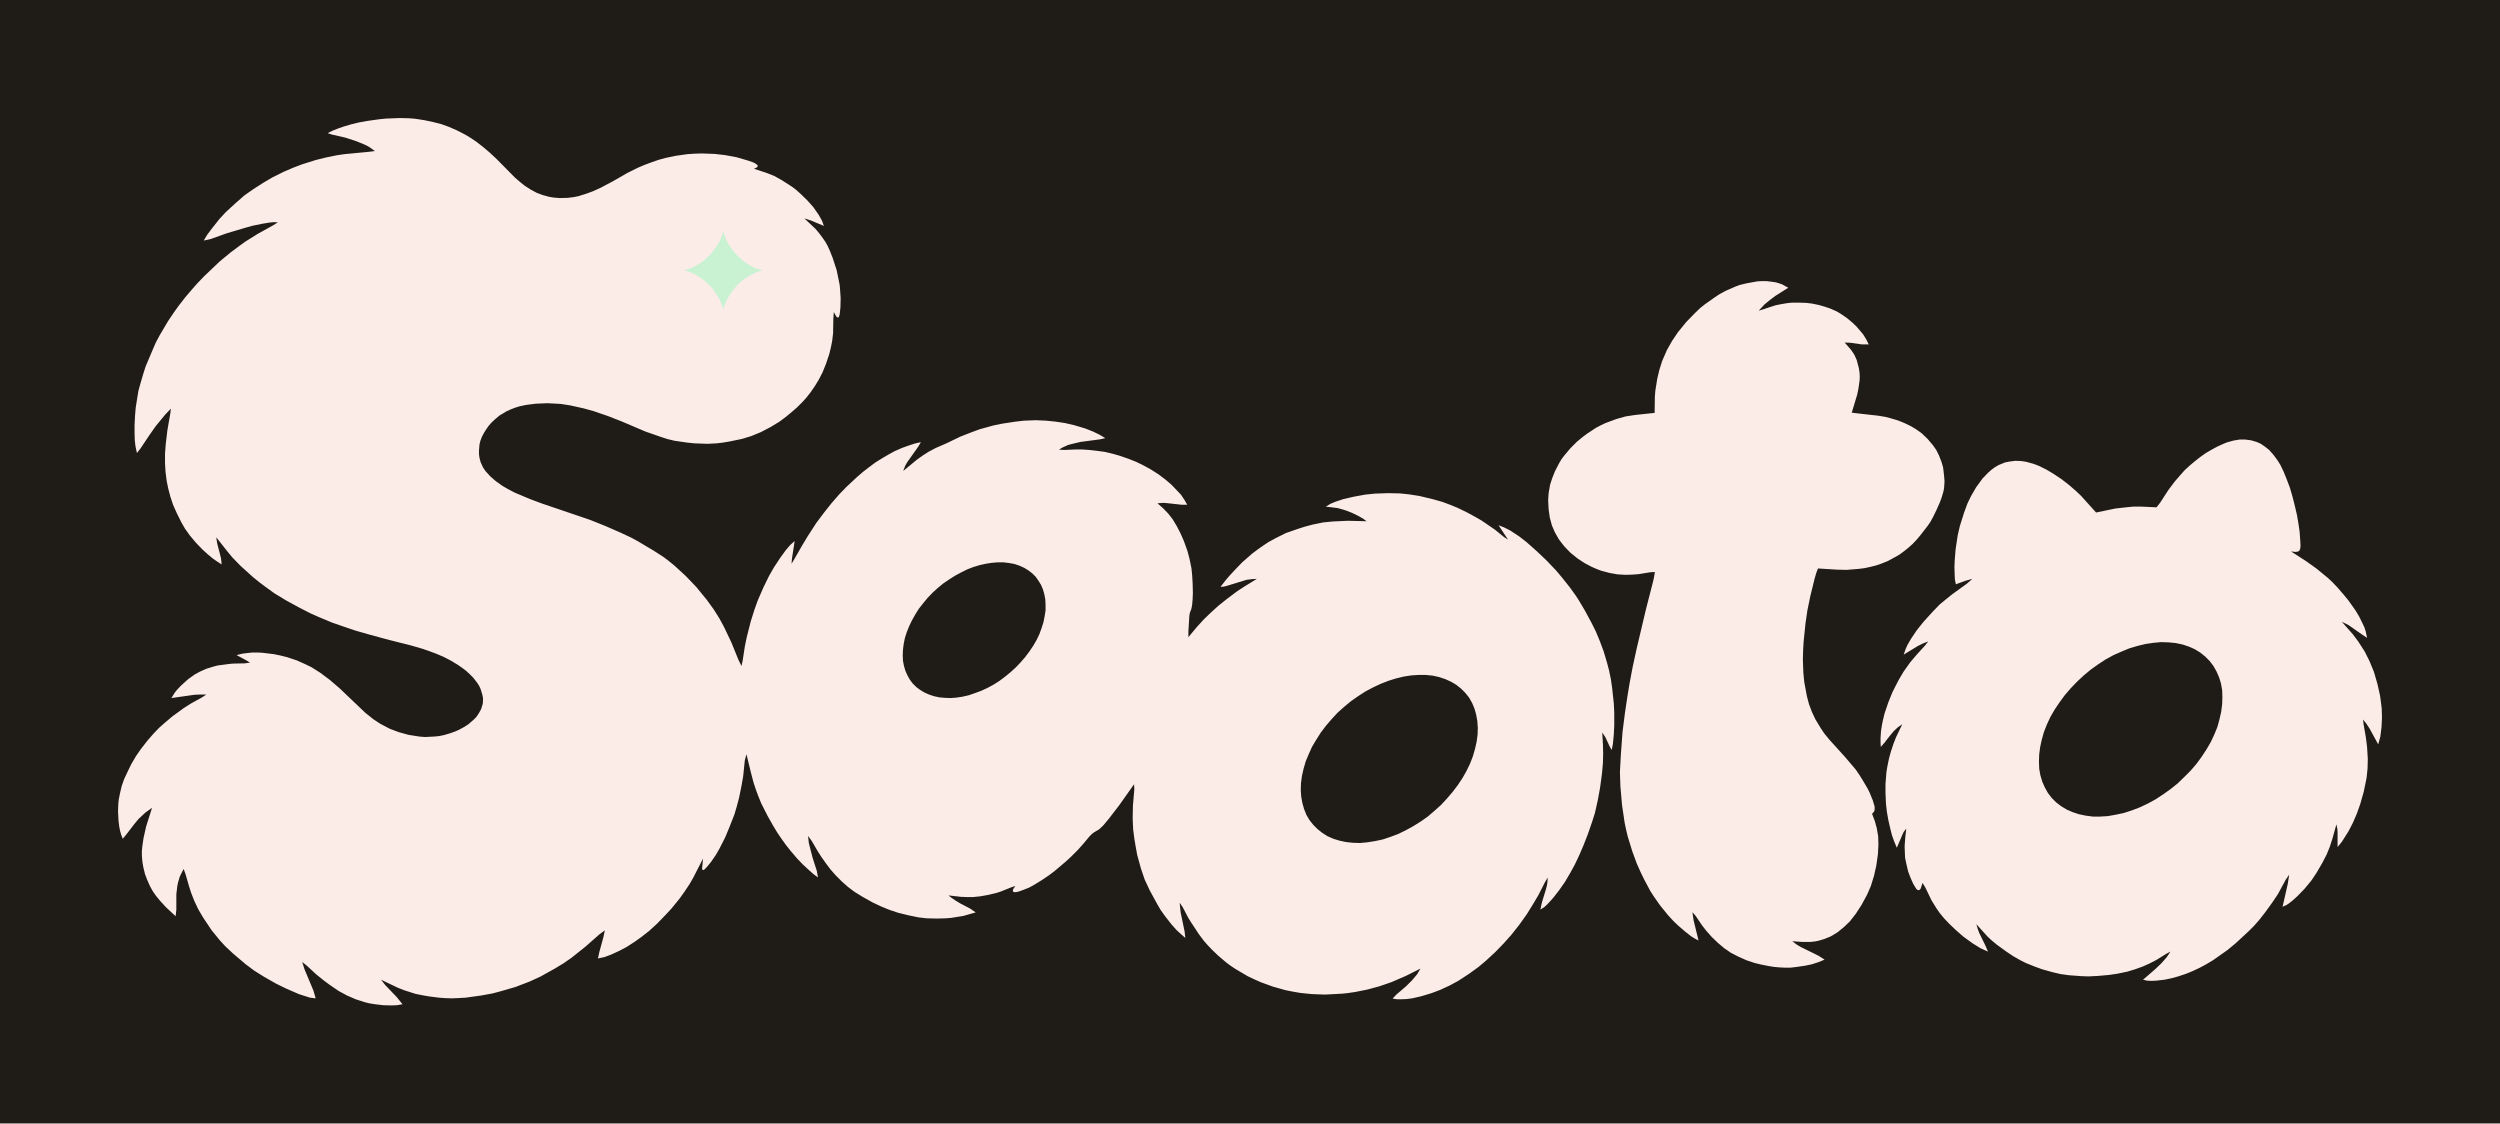
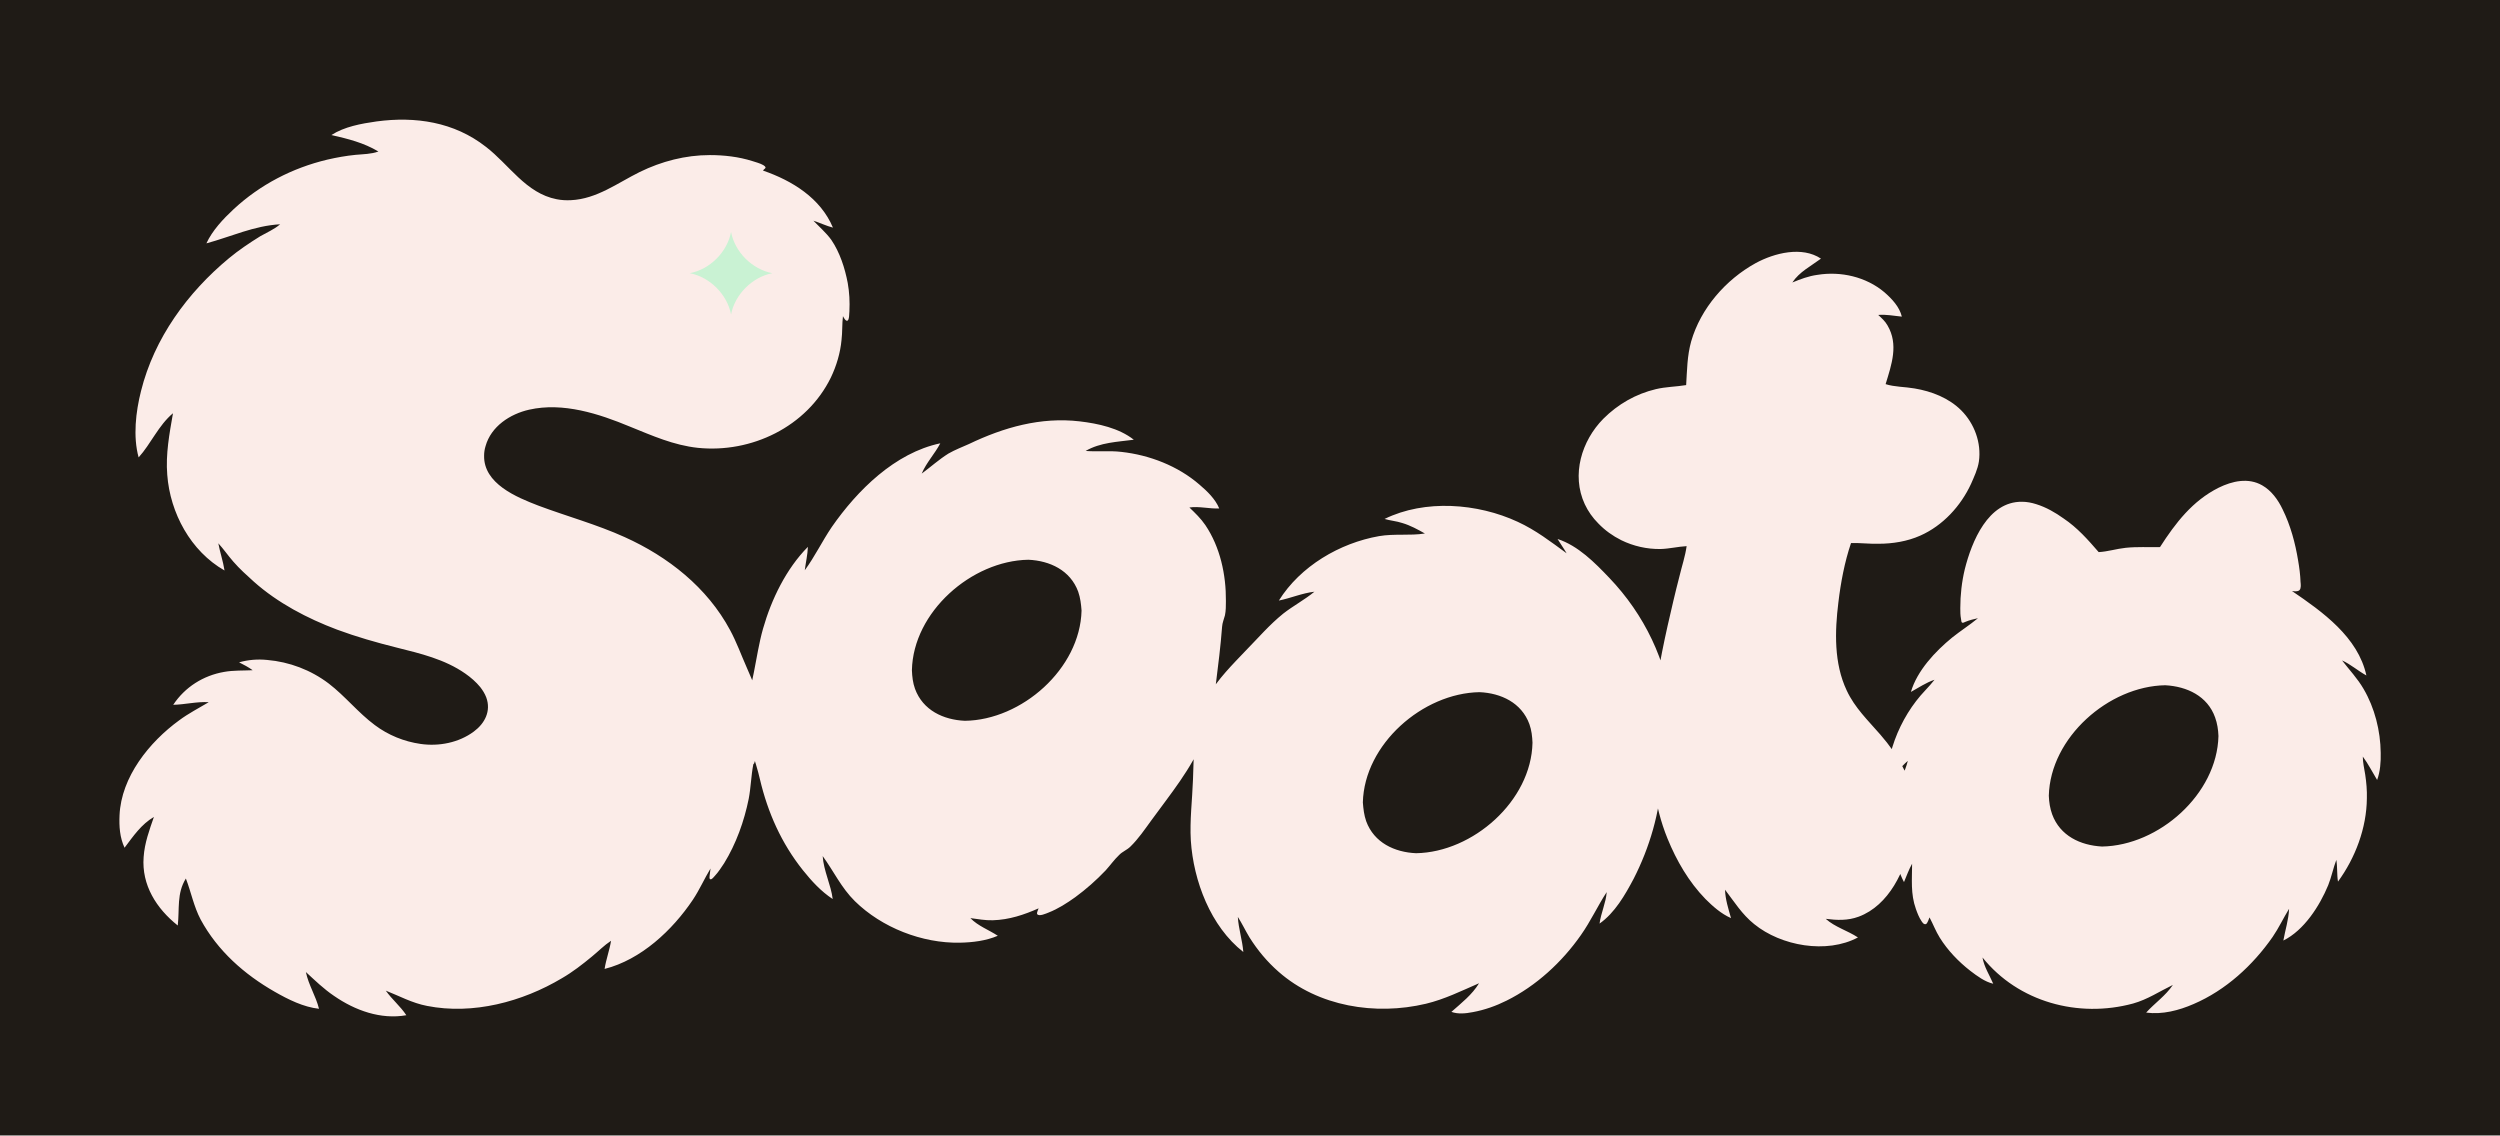
- <svg xmlns="http://www.w3.org/2000/svg" viewBox="39.9 51.8 1059.0 475.9">
-   <rect x="39.9" y="51.8" width="1059.0" height="475.9" rx="0.0" fill="#1f1b16" />
-   <path fill="#fbece8" fill-rule="evenodd" d="M203.7 102.0L200.7 102.3L195.7 103.0L191.8 103.7L188.9 104.4L185.5 105.4L183.2 106.2L180.9 107.1L178.7 108.2L180.5 108.8L186.2 110.1L190.5 111.5L193.3 112.6L195.5 113.6L196.8 114.4L198.7 115.8L196.2 116.1L185.8 117.1L182.4 117.6L178.0 118.5L173.6 119.6L167.9 121.4L164.2 122.8L160.0 124.6L155.2 127.0L151.3 129.3L147.1 132.0L143.4 134.6L139.3 138.2L135.6 141.6L132.9 144.5L129.5 148.8L127.7 151.2L126.2 153.7L129.0 153.1L136.0 150.6L144.1 148.2L147.0 147.4L150.9 146.6L153.9 146.1L155.8 145.9L157.6 146.0L155.5 147.3L149.0 150.9L143.9 154.1L141.1 156.1L137.5 158.8L132.9 162.6L126.4 168.8L123.6 171.7L121.3 174.3L118.4 177.7L115.6 181.3L113.6 184.1L111.1 187.8L107.5 193.9L105.9 196.9L104.9 199.2L101.6 207.0L100.7 209.8L99.4 214.2L98.5 217.5L98.1 220.0L97.4 224.4L97.1 227.9L96.9 231.9L96.9 235.4L97.0 238.4L97.3 240.9L97.9 243.7L99.4 241.8L103.2 236.1L105.8 232.4L109.9 227.4L112.3 224.9L112.0 227.2L110.8 234.1L110.1 240.0L109.8 244.0L109.8 248.0L110.0 251.5L110.5 255.5L111.2 258.9L112.1 262.3L113.2 265.6L114.8 269.2L116.8 273.2L118.3 275.8L120.3 278.6L122.9 281.7L125.7 284.6L127.9 286.6L130.2 288.5L131.8 289.6L133.8 290.9L133.5 288.2L131.9 282.0L131.5 279.4L136.4 285.6L138.3 287.9L141.8 291.5L147.0 296.2L149.7 298.4L152.1 300.2L156.1 303.1L161.2 306.2L166.9 309.3L171.4 311.6L175.0 313.2L180.5 315.5L184.8 317.0L190.4 318.9L196.7 320.7L204.8 322.9L213.6 325.1L218.8 326.6L221.7 327.6L224.9 328.8L227.7 330.0L230.8 331.6L233.8 333.4L235.8 334.8L237.4 336.0L238.9 337.4L240.3 338.8L242.1 341.1L242.9 342.4L243.5 343.7L244.2 346.0L244.5 347.5L244.5 348.5L244.4 349.9L244.1 350.9L243.7 352.2L242.7 354.0L241.6 355.6L240.5 356.7L238.3 358.6L236.6 359.7L234.4 360.9L232.6 361.7L230.3 362.5L227.9 363.2L225.9 363.6L223.9 363.8L221.9 363.9L219.9 364.0L217.5 363.8L215.0 363.4L213.0 363.1L208.7 361.9L205.0 360.5L201.0 358.4L198.1 356.5L194.6 353.7L183.8 343.4L179.6 339.8L175.6 336.8L171.8 334.4L169.1 333.1L165.5 331.5L161.2 330.1L158.8 329.5L155.9 328.9L150.9 328.3L148.9 328.2L146.9 328.2L144.9 328.4L142.5 328.7L140.1 329.3L144.2 331.5L145.8 332.5L143.5 332.8L138.5 332.9L136.6 333.1L132.1 333.7L130.2 334.2L127.3 335.1L124.6 336.3L122.4 337.5L119.6 339.5L116.6 342.2L114.9 344.0L114.0 345.1L112.5 347.5L122.3 346.1L124.8 346.0L127.3 346.0L125.5 347.2L120.8 349.8L117.8 351.7L113.0 355.2L109.9 357.8L107.3 360.1L104.9 362.6L102.3 365.6L99.5 369.2L97.5 372.1L95.5 375.5L94.0 378.6L92.5 381.8L91.5 384.6L90.8 387.5L90.2 390.5L90.0 392.5L89.9 395.4L90.1 399.4L90.4 401.9L90.8 403.9L91.2 405.3L91.9 407.1L93.4 405.3L96.7 401.0L98.6 398.7L101.5 396.0L104.3 394.0L101.8 401.9L100.7 406.8L100.2 410.2L100.0 412.2L100.0 414.2L100.2 416.7L100.6 419.1L101.3 422.0L102.2 424.4L103.4 427.1L104.6 429.3L106.0 431.3L107.9 433.6L110.3 436.2L114.3 439.9L114.6 437.1L114.6 430.6L115.0 427.2L115.3 425.7L116.0 423.3L116.6 422.0L117.7 419.9L118.5 422.1L120.0 427.3L120.9 430.1L122.2 433.4L123.9 437.0L125.9 440.4L129.5 445.8L133.0 450.1L135.3 452.6L138.6 455.7L143.9 460.2L147.5 462.9L151.8 465.6L156.9 468.5L161.0 470.5L166.5 472.9L169.3 473.8L171.2 474.4L173.6 474.7L173.5 474.3L172.7 471.5L168.9 462.4L167.9 459.3L169.8 460.8L173.8 464.5L176.9 467.0L179.3 468.8L183.4 471.6L186.9 473.5L190.6 475.1L194.3 476.3L196.3 476.8L198.8 477.2L202.2 477.6L205.7 477.7L208.1 477.6L210.4 477.2L207.9 474.1L203.1 469.1L201.3 466.8L208.4 470.2L211.2 471.3L213.1 471.9L215.9 472.8L218.9 473.4L221.8 473.9L225.8 474.4L228.3 474.6L231.3 474.7L233.8 474.6L237.2 474.4L243.7 473.5L248.6 472.6L252.0 471.7L258.2 469.9L264.2 467.6L268.8 465.5L274.9 462.1L278.7 459.8L282.0 457.5L287.9 452.8L293.8 447.6L296.1 445.9L295.5 448.8L293.8 455.0L293.2 457.8L296.0 457.2L298.7 456.2L302.4 454.5L305.4 452.9L308.8 450.7L311.6 448.7L314.8 446.2L318.1 443.2L321.6 439.6L324.3 436.7L327.8 432.4L329.8 429.6L332.0 426.3L333.5 423.7L337.7 415.5L337.3 419.8L337.4 420.2L337.6 420.3L338.0 420.3L338.2 420.2L339.3 419.1L341.1 416.9L343.1 414.0L344.6 411.4L347.1 406.5L349.0 401.9L351.0 396.8L352.0 393.4L353.0 389.6L354.0 384.7L354.7 380.7L355.4 373.9L356.1 371.3L358.1 379.5L359.1 383.3L360.2 386.6L361.1 389.0L362.4 392.2L365.1 397.5L367.3 401.4L369.1 404.4L370.8 406.9L372.8 409.7L374.7 412.1L377.6 415.5L380.0 418.0L382.6 420.4L384.4 422.0L386.4 423.5L385.9 420.7L384.1 415.1L383.1 411.2L382.5 408.8L382.2 405.9L383.8 408.1L386.3 412.4L387.9 414.9L389.9 417.7L391.7 420.1L394.0 422.7L396.5 425.2L399.1 427.5L401.9 429.6L405.3 431.7L409.6 434.1L413.2 435.8L416.9 437.3L420.2 438.4L424.6 439.5L429.0 440.4L432.5 440.8L437.0 440.9L440.5 440.8L442.9 440.6L445.4 440.2L447.9 439.8L453.2 438.3L450.9 436.7L446.5 434.4L444.4 433.1L442.8 432.0L441.7 431.1L447.0 431.7L449.5 431.8L452.0 431.8L455.0 431.5L458.4 430.9L461.8 430.1L463.7 429.5L468.2 427.7L470.0 427.1L469.1 428.4L468.9 429.2L469.2 429.6L469.4 429.7L470.4 429.7L471.6 429.4L473.0 428.9L475.8 427.8L478.0 426.6L481.4 424.5L484.2 422.6L486.6 420.8L491.2 416.9L493.4 414.9L496.6 411.7L498.9 409.1L501.4 406.1L502.4 405.1L503.3 404.4L505.5 403.1L507.2 401.5L509.7 398.5L514.0 392.9L520.3 384.0L520.4 386.2L519.8 393.1L519.7 398.6L519.9 403.1L520.4 407.0L520.9 410.0L521.6 413.9L523.2 419.7L524.8 424.4L526.9 428.9L530.0 434.6L531.5 437.2L533.5 440.0L536.0 443.2L538.3 445.8L540.5 447.8L542.0 449.1L541.7 446.4L540.0 438.2L539.6 434.2L540.9 436.1L543.2 440.5L544.5 442.6L547.8 447.6L549.9 450.4L551.5 452.2L553.3 454.1L555.8 456.5L559.2 459.4L561.2 460.9L563.3 462.3L568.4 465.3L570.7 466.4L573.8 467.8L579.0 469.7L584.3 471.2L586.7 471.7L590.7 472.4L595.6 472.9L601.1 473.1L605.1 472.9L608.6 472.7L610.6 472.5L614.0 472.0L619.0 471.0L624.2 469.6L629.4 467.8L635.4 465.2L641.6 462.1L640.9 463.3L640.2 464.5L638.0 467.1L635.5 469.6L631.4 473.1L629.8 474.8L631.7 475.1L633.2 475.1L635.7 475.0L638.1 474.7L642.0 473.8L646.3 472.5L650.0 471.1L654.1 469.2L657.6 467.3L662.2 464.3L666.2 461.4L669.3 458.8L673.3 455.1L676.8 451.5L680.1 447.8L683.5 443.5L686.7 439.0L689.6 434.3L691.6 430.9L694.3 425.6L695.5 423.5L695.4 425.4L695.2 426.8L694.7 428.7L693.1 433.9L692.4 437.1L694.0 436.1L695.1 435.1L696.8 433.3L698.1 431.8L700.5 428.7L702.8 425.4L705.1 421.5L707.0 418.0L708.9 414.0L710.7 409.8L712.5 405.2L714.3 400.0L715.5 396.2L716.7 390.9L717.7 385.4L718.5 379.5L718.9 375.0L719.0 371.0L718.9 367.0L718.6 362.1L719.9 364.0L721.7 367.9L722.6 369.5L723.1 367.1L723.5 363.1L723.7 359.1L723.7 353.6L723.5 349.7L722.8 343.2L722.3 339.7L721.5 335.8L720.6 332.4L719.2 327.7L717.6 323.4L715.9 319.3L714.1 315.7L711.3 310.5L709.0 306.6L707.4 304.1L704.8 300.5L701.7 296.6L699.1 293.5L695.0 289.2L691.0 285.4L686.5 281.4L683.4 279.0L679.6 276.5L677.0 275.2L674.7 274.3L678.7 280.4L677.0 279.3L673.2 276.2L671.6 275.1L667.5 272.3L664.9 270.8L661.4 268.9L657.3 266.9L654.1 265.6L650.9 264.4L647.0 263.3L641.2 261.9L636.7 261.2L632.8 260.8L627.8 260.7L622.3 260.9L618.3 261.3L613.4 262.2L609.0 263.2L605.7 264.3L603.5 265.2L601.5 266.4L606.4 267.0L608.3 267.5L610.2 268.1L612.5 269.0L615.2 270.3L617.3 271.5L618.8 272.6L610.9 272.4L604.4 272.7L600.4 273.1L596.0 274.0L592.6 274.9L589.8 275.8L584.6 277.6L582.8 278.5L580.2 279.8L577.1 281.5L575.0 282.9L572.6 284.6L570.2 286.4L566.1 290.0L563.3 292.9L560.6 295.8L559.0 297.7L556.9 300.4L558.2 300.3L559.5 300.0L564.7 298.4L568.0 297.4L570.4 297.1L572.3 297.0L566.8 300.4L563.9 302.3L559.5 305.6L556.0 308.4L552.7 311.4L549.8 314.2L546.8 317.5L543.3 321.7L543.3 319.4L543.7 312.7L543.9 311.5L544.6 309.6L544.9 307.9L545.1 305.5L545.2 303.0L545.1 299.0L544.9 295.5L544.6 292.5L543.8 288.6L542.9 285.2L541.4 281.0L540.0 277.8L538.4 274.7L536.6 271.7L534.8 269.4L532.7 267.2L530.2 265.0L532.6 264.8L534.0 264.9L540.4 265.6L542.8 265.6L541.6 263.5L540.2 261.4L538.5 259.6L536.1 257.1L533.4 254.8L530.6 252.7L527.3 250.6L523.8 248.7L521.1 247.4L517.8 246.1L514.0 244.8L511.2 244.0L507.8 243.2L504.8 242.8L501.3 242.4L498.3 242.2L495.4 242.2L490.9 242.4L488.5 242.3L489.7 241.5L491.0 240.9L492.3 240.3L494.2 239.8L497.6 239.0L505.9 237.9L508.1 237.4L505.6 235.9L502.9 234.6L499.6 233.3L494.9 231.9L491.0 231.0L487.0 230.4L483.1 230.0L478.6 229.8L473.6 230.0L470.1 230.4L464.2 231.3L460.8 232.0L457.9 232.8L455.0 233.6L451.7 234.8L446.6 236.8L440.8 239.6L436.2 241.6L433.2 243.2L430.7 244.8L428.2 246.6L422.5 251.3L423.3 249.2L424.2 247.6L428.8 241.1L430.0 239.1L427.7 239.6L424.9 240.5L422.1 241.5L418.9 242.9L416.7 244.1L414.1 245.6L410.7 247.7L407.9 249.8L405.2 251.9L402.9 253.9L398.5 258.0L395.4 261.2L392.1 265.0L389.0 268.9L385.7 273.3L382.2 278.7L379.6 283.0L376.4 288.6L375.2 290.6L375.4 288.2L376.1 283.8L376.5 281.0L374.7 282.6L372.8 284.8L370.4 288.1L367.7 292.2L365.7 295.7L363.3 300.6L360.9 306.1L359.4 310.3L357.9 315.1L356.2 321.8L355.4 325.7L354.5 331.6L354.0 333.9L352.7 331.3L349.7 323.9L346.5 317.2L344.6 313.7L342.2 309.9L339.3 305.9L334.9 300.5L330.4 295.8L325.6 291.4L322.9 289.2L320.9 287.7L316.7 285.0L309.8 280.9L307.2 279.5L302.7 277.4L296.3 274.6L289.8 272.0L269.5 265.1L264.4 263.2L258.0 260.5L255.3 259.1L252.7 257.6L249.9 255.6L247.6 253.6L245.6 251.4L244.5 249.8L243.5 247.6L243.0 245.7L242.8 244.2L242.8 242.7L243.0 240.2L243.3 238.8L244.0 236.9L244.9 235.2L245.7 233.9L246.8 232.3L248.1 230.8L249.6 229.4L251.5 227.8L253.2 226.8L254.5 226.0L256.3 225.2L258.1 224.5L260.0 223.9L262.9 223.3L266.9 222.8L271.9 222.6L277.4 222.9L281.3 223.5L287.2 224.8L291.5 226.0L297.6 228.1L303.2 230.3L313.3 234.6L319.9 236.9L322.7 237.8L325.6 238.5L331.1 239.3L334.1 239.6L339.6 239.8L343.5 239.6L346.0 239.3L349.0 238.8L354.3 237.7L358.2 236.5L362.3 234.8L366.3 232.7L370.1 230.4L372.9 228.3L375.2 226.4L377.5 224.4L379.9 222.0L381.6 220.1L383.4 217.8L385.1 215.3L386.7 212.7L388.3 209.6L389.8 205.9L391.2 201.7L391.9 198.8L392.4 196.3L392.8 192.9L392.9 186.9L393.1 184.0L394.1 185.8L394.7 186.3L395.0 186.3L395.2 186.1L395.4 185.6L395.6 184.9L395.9 182.1L396.0 178.1L395.8 175.1L395.6 172.6L395.1 170.1L394.3 166.2L392.6 161.0L391.5 158.2L390.5 156.0L389.5 154.2L388.1 152.2L386.9 150.6L385.3 148.7L380.6 144.3L383.4 145.2L388.9 147.5L388.1 145.3L386.7 142.8L384.4 139.5L381.8 136.6L378.9 133.8L377.0 132.1L375.4 130.9L371.2 128.2L367.8 126.3L364.5 125.0L359.3 123.3L360.5 122.7L360.9 122.2L360.8 121.8L360.1 121.2L359.0 120.6L356.7 119.8L351.9 118.4L347.0 117.5L342.6 117.0L337.1 116.8L334.1 116.9L331.1 117.1L326.1 117.8L321.8 118.7L318.9 119.5L316.0 120.5L312.8 121.7L310.0 122.9L305.6 125.1L299.5 128.6L294.2 131.4L291.1 132.8L288.7 133.7L284.9 134.9L282.9 135.3L280.5 135.6L277.0 135.7L274.5 135.5L272.6 135.2L269.7 134.4L267.3 133.5L264.7 132.1L262.2 130.5L260.2 128.9L258.0 127.0L250.3 119.2L247.3 116.4L244.7 114.2L241.9 112.0L239.4 110.3L236.9 108.8L233.4 107.0L230.2 105.6L226.9 104.4L223.0 103.4L219.6 102.7L215.7 102.1L213.2 101.9L209.2 101.8L204.2 102.0Z M988.0 238.1L986.1 238.4L983.2 239.2L981.3 240.0L979.1 241.0L976.9 242.2L974.3 243.7L971.9 245.4L969.5 247.3L967.6 248.9L965.4 250.9L963.7 252.8L961.1 255.8L958.4 259.4L954.9 264.8L953.4 266.7L947.0 266.4L943.5 266.4L940.5 266.7L936.0 267.2L927.8 268.9L921.5 261.9L919.3 259.8L916.3 257.2L913.2 254.8L909.9 252.6L906.9 250.8L903.7 249.2L901.4 248.3L898.1 247.4L896.1 247.1L893.6 247.0L891.2 247.3L889.2 247.7L886.5 248.8L884.8 249.8L883.6 250.7L882.1 252.0L879.7 254.5L877.0 258.2L874.8 262.0L873.3 265.1L871.9 268.9L870.1 274.6L869.2 278.5L868.3 284.4L867.9 289.4L867.8 291.9L867.9 295.4L868.0 297.3L868.4 299.3L872.5 297.8L875.4 297.0L873.0 299.1L866.9 303.5L863.8 306.0L861.5 307.9L858.7 310.8L854.7 315.2L851.9 318.7L849.4 322.4L847.9 325.0L847.1 326.8L846.3 329.1L852.2 325.5L854.4 324.4L856.7 323.5L855.3 325.3L852.0 328.9L849.1 332.3L846.2 336.4L844.2 339.8L842.8 342.5L841.5 345.1L839.8 349.3L838.2 354.0L837.5 356.9L837.1 358.9L836.7 361.4L836.5 364.3L836.5 366.3L836.6 368.2L838.1 366.5L840.5 363.4L842.1 361.5L843.8 359.9L845.7 358.6L843.1 364.0L842.0 366.8L840.9 370.1L840.1 373.0L839.4 376.4L839.0 378.8L838.8 381.3L838.6 383.8L838.6 387.8L838.8 392.3L839.2 395.8L839.8 399.2L840.7 403.1L841.3 405.5L842.3 408.3L843.4 410.9L845.7 405.5L846.3 404.2L847.4 402.8L847.0 406.2L846.7 410.2L846.8 413.2L846.9 415.2L847.4 417.6L848.2 421.0L849.1 423.4L850.3 426.1L851.0 427.3L851.7 428.4L852.2 428.8L852.7 428.9L853.1 428.7L853.5 428.2L854.3 425.8L855.5 427.8L858.1 433.2L860.2 436.6L861.6 438.6L863.5 440.9L865.6 443.1L868.1 445.5L871.5 448.5L875.5 451.4L878.9 453.5L882.0 454.9L880.9 452.3L878.3 447.0L877.6 445.1L877.1 443.3L881.7 448.4L883.5 450.1L885.8 452.0L889.8 454.9L892.8 456.9L895.8 458.6L898.0 459.7L901.7 461.2L905.0 462.4L909.3 463.6L912.7 464.4L916.2 464.9L921.6 465.3L924.6 465.4L928.6 465.2L933.1 464.8L936.6 464.3L941.0 463.4L944.3 462.4L947.6 461.2L950.3 460.0L953.4 458.4L957.6 455.8L959.3 454.9L957.7 457.3L955.4 459.9L952.9 462.3L947.7 466.8L949.4 467.2L951.3 467.3L953.3 467.2L956.8 466.8L959.7 466.2L962.6 465.4L965.9 464.3L968.6 463.2L971.8 461.7L974.4 460.3L977.4 458.5L981.1 455.9L983.5 454.2L987.0 451.3L992.5 446.2L994.6 444.1L996.9 441.5L999.4 438.3L1002.3 434.3L1004.8 430.6L1008.1 424.5L1009.6 422.3L1009.0 426.2L1006.8 435.9L1008.4 435.2L1009.6 434.4L1011.1 433.2L1013.0 431.5L1016.1 428.3L1019.0 424.8L1021.2 421.5L1023.7 417.2L1025.5 413.7L1026.8 410.5L1027.9 407.1L1029.6 401.0L1030.0 402.9L1030.1 404.3L1030.1 410.6L1031.9 408.4L1034.8 403.8L1036.6 400.3L1038.2 396.6L1039.7 392.4L1041.2 387.1L1041.8 384.2L1042.4 381.2L1042.8 377.3L1042.9 373.3L1042.6 368.3L1042.1 364.3L1041.1 358.5L1040.9 356.6L1042.4 358.5L1043.7 360.5L1047.3 367.1L1048.2 363.9L1048.7 359.9L1048.9 356.0L1048.8 352.0L1048.5 349.5L1048.1 346.5L1047.0 341.6L1045.5 336.4L1043.6 331.8L1041.6 327.8L1038.9 323.6L1036.5 320.4L1031.9 315.2L1033.6 316.0L1034.9 316.7L1040.2 320.4L1042.6 322.0L1042.0 319.2L1041.4 317.4L1040.1 314.7L1039.2 312.9L1037.7 310.4L1034.8 306.3L1032.6 303.6L1030.0 300.6L1027.9 298.4L1026.1 296.7L1021.1 292.6L1016.6 289.4L1010.4 285.4L1012.4 285.6L1013.4 285.4L1013.9 285.1L1014.3 284.1L1014.4 282.9L1014.3 280.9L1014.0 276.9L1013.5 273.5L1012.9 270.0L1011.9 265.7L1010.9 261.8L1009.9 258.4L1008.5 254.7L1007.2 251.5L1005.9 248.8L1004.6 246.7L1002.8 244.3L1001.1 242.4L999.6 241.2L997.6 239.8L995.8 239.0L993.4 238.3L991.0 238.0L988.5 238.0Z M783.7 171.1L779.8 171.8L776.9 172.5L775.0 173.2L770.9 175.0L768.3 176.4L766.2 177.8L762.1 180.7L760.2 182.2L758.0 184.3L754.2 188.2L750.7 192.5L748.2 196.2L746.0 200.1L744.0 204.7L742.8 208.5L741.9 212.3L741.1 217.3L740.9 219.8L740.8 226.7L732.4 227.6L728.5 228.2L724.6 229.3L720.0 231.0L718.1 231.9L716.0 233.0L712.2 235.5L710.2 237.0L707.9 238.9L705.1 241.7L702.5 244.8L701.3 246.4L700.3 248.1L698.5 251.6L697.4 254.4L696.5 257.2L695.9 260.7L695.7 263.7L695.9 267.6L696.4 271.1L697.3 274.4L698.5 277.2L700.2 280.2L701.4 281.8L702.7 283.4L705.1 285.9L708.2 288.4L711.1 290.3L714.1 291.9L716.4 292.9L718.3 293.6L721.7 294.5L725.1 295.1L728.6 295.3L731.6 295.2L734.1 295.0L739.0 294.2L740.9 294.1L740.6 296.0L740.2 297.9L737.1 310.0L733.2 326.5L731.5 334.3L730.2 341.2L729.3 346.6L728.2 354.0L727.2 361.9L726.5 371.4L726.1 378.9L726.3 384.9L727.0 392.9L728.1 400.3L728.7 403.2L729.4 406.1L731.3 412.3L733.2 417.5L734.8 421.1L736.3 424.2L738.9 429.1L740.5 431.6L743.1 435.3L746.5 439.5L748.9 442.1L750.7 443.8L753.7 446.4L756.1 448.3L757.7 449.3L759.4 450.2L757.3 441.6L756.8 438.2L758.2 439.8L760.9 443.8L762.7 446.1L765.0 448.7L767.6 451.2L770.2 453.4L773.1 455.4L776.2 457.0L779.8 458.6L783.1 459.7L786.0 460.4L789.0 461.0L791.5 461.4L793.9 461.6L795.9 461.7L798.4 461.7L800.9 461.4L804.4 460.9L807.3 460.3L810.1 459.4L812.8 458.3L810.3 456.7L807.7 455.4L802.8 453.0L801.1 452.0L799.1 450.5L803.3 450.8L806.8 450.8L808.7 450.6L810.2 450.3L812.6 449.6L815.3 448.5L817.0 447.5L818.3 446.7L821.0 444.5L823.5 442.1L826.0 438.9L828.4 435.2L830.8 430.8L832.4 427.1L833.7 422.9L834.7 418.5L835.4 413.5L835.6 409.5L835.5 406.1L834.9 402.6L834.1 399.7L832.9 396.5L833.5 395.9L833.9 395.3L834.0 394.7L834.0 393.5L833.2 390.8L831.9 387.6L831.0 385.8L829.0 382.4L827.7 380.3L826.0 377.8L821.5 372.5L814.8 365.1L812.6 362.4L811.2 360.3L808.9 356.5L807.4 353.3L806.2 350.1L805.3 346.7L804.2 340.8L803.8 336.8L803.6 331.3L803.7 327.3L803.9 323.8L804.7 315.9L805.5 310.4L806.8 304.1L808.6 296.8L809.3 294.4L810.0 292.6L818.0 293.1L822.0 293.2L827.0 292.8L829.5 292.5L831.9 292.0L834.3 291.4L836.2 290.8L839.5 289.5L843.0 287.6L844.7 286.6L846.7 285.1L848.2 283.9L850.1 282.2L851.8 280.4L853.4 278.5L856.5 274.5L857.6 272.9L858.8 270.7L860.3 267.6L861.7 264.4L862.4 262.5L863.1 260.1L863.4 258.7L863.5 257.2L863.6 255.7L863.4 253.2L863.0 249.8L862.3 247.4L861.2 244.6L860.1 242.4L858.7 240.4L856.4 237.7L853.9 235.3L851.5 233.6L849.3 232.3L846.6 231.0L843.9 229.9L840.5 228.9L838.6 228.4L835.6 227.9L826.7 226.9L824.3 226.6L826.6 219.0L827.1 216.6L827.6 213.1L827.7 211.6L827.6 209.6L827.3 207.7L826.8 205.8L826.4 204.3L825.6 202.5L825.1 201.6L824.0 200.0L821.3 196.9L823.8 197.0L828.7 197.7L831.5 197.7L830.4 195.5L829.1 193.4L827.5 191.5L826.2 190.0L824.4 188.3L822.1 186.4L819.6 184.7L817.9 183.7L815.2 182.5L812.8 181.7L810.4 181.0L807.5 180.4L805.0 180.1L802.0 180.0L799.0 180.0L797.0 180.2L794.1 180.7L792.1 181.1L790.2 181.7L786.6 182.9L784.9 183.4L787.3 180.8L789.6 178.9L792.0 177.1L797.4 173.7L794.9 172.3L793.5 171.8L792.1 171.4L790.1 171.1L788.2 170.9L785.7 170.9L784.2 171.0Z M426.5 341.3L425.3 339.7L424.3 337.9L423.4 335.9L422.8 333.8L422.4 331.7L422.3 329.4L422.4 327.0L422.7 324.6L423.2 322.1L424.0 319.6L425.0 317.1L426.2 314.6L427.6 312.1L429.1 309.7L430.9 307.4L432.8 305.1L434.9 302.9L437.1 300.9L439.4 299.0L441.9 297.3L444.4 295.7L447.0 294.3L449.6 293.0L452.2 292.0L454.8 291.2L457.5 290.6L460.1 290.2L462.6 290.0L465.0 290.0L467.4 290.3L469.6 290.7L471.7 291.4L473.7 292.3L475.5 293.4L477.2 294.7L478.6 296.1L479.8 297.8L480.9 299.6L481.7 301.5L482.3 303.6L482.7 305.8L482.8 308.1L482.8 310.4L482.4 312.9L481.9 315.4L481.1 317.9L480.2 320.4L479.0 322.9L477.6 325.3L476.0 327.7L474.2 330.1L472.3 332.3L470.2 334.5L468.0 336.5L465.7 338.4L463.3 340.2L460.8 341.8L458.2 343.2L455.6 344.4L452.9 345.4L450.3 346.3L447.7 346.9L445.1 347.3L442.6 347.5L440.1 347.4L437.8 347.2L435.5 346.7L433.4 346.0L431.4 345.1L429.6 344.0L428.0 342.8Z M596.2 401.2L594.6 399.2L593.3 397.0L592.3 394.5L591.6 392.0L591.1 389.3L590.9 386.4L591.0 383.5L591.4 380.5L592.1 377.4L593.0 374.3L594.3 371.2L595.7 368.1L597.5 365.1L599.4 362.1L601.6 359.2L604.0 356.4L606.5 353.7L609.3 351.2L612.2 348.8L615.2 346.7L618.3 344.7L621.5 343.0L624.7 341.5L628.0 340.2L631.2 339.2L634.5 338.4L637.7 337.9L640.8 337.7L643.8 337.7L646.8 338.0L649.5 338.6L652.2 339.5L654.6 340.6L656.8 341.9L658.8 343.5L660.6 345.3L662.2 347.3L663.5 349.6L664.5 352.0L665.2 354.5L665.7 357.3L665.9 360.1L665.8 363.0L665.4 366.0L664.7 369.1L663.8 372.2L662.6 375.3L661.1 378.4L659.4 381.4L657.4 384.4L655.2 387.3L652.8 390.1L650.3 392.8L647.5 395.3L644.7 397.7L641.7 399.8L638.5 401.8L635.4 403.5L632.1 405.1L628.9 406.3L625.6 407.4L622.3 408.1L619.1 408.6L616.0 408.9L613.0 408.8L610.1 408.5L607.3 407.9L604.7 407.1L602.2 406.0L600.0 404.6L598.0 403.0Z M909.0 389.8L907.4 387.7L906.1 385.4L905.0 382.9L904.2 380.2L903.7 377.4L903.6 374.4L903.7 371.4L904.1 368.3L904.8 365.1L905.7 361.9L907.0 358.6L908.5 355.4L910.3 352.3L912.4 349.2L914.6 346.2L917.1 343.3L919.8 340.5L922.6 337.9L925.6 335.4L928.7 333.2L931.9 331.1L935.2 329.3L938.6 327.8L942.0 326.4L945.4 325.4L948.7 324.6L952.1 324.1L955.3 323.8L958.5 323.9L961.5 324.2L964.4 324.8L967.1 325.7L969.6 326.8L971.9 328.2L974.0 329.9L975.9 331.8L977.5 333.9L978.8 336.2L979.9 338.7L980.7 341.3L981.2 344.1L981.3 347.1L981.2 350.1L980.8 353.3L980.1 356.4L979.2 359.7L977.9 362.9L976.4 366.1L974.6 369.2L972.5 372.4L970.3 375.4L967.8 378.3L965.1 381.0L962.3 383.7L959.3 386.1L956.2 388.3L953.0 390.4L949.7 392.2L946.3 393.8L942.9 395.1L939.5 396.2L936.2 396.9L932.8 397.5L929.6 397.7L926.4 397.7L923.4 397.3L920.5 396.7L917.8 395.8L915.3 394.7L913.0 393.3L910.9 391.7Z" />
-   <path fill="#c9f2d3" d="M363.6 166.3L363.4 166.3L362.6 166.4L361.5 166.7L359.9 167.3L358.2 168.1L356.2 169.3L354.3 170.7L352.4 172.4L350.7 174.3L349.3 176.3L348.1 178.2L347.3 180.0L346.7 181.5L346.4 182.6L346.3 183.4L346.3 183.6L346.3 183.4L346.2 182.6L345.9 181.5L345.3 180.0L344.5 178.2L343.3 176.3L341.9 174.3L340.2 172.4L338.3 170.7L336.4 169.3L334.4 168.1L332.7 167.3L331.1 166.7L330.0 166.4L329.2 166.3L329.0 166.3L329.2 166.3L330.0 166.2L331.1 165.9L332.7 165.4L334.4 164.5L336.4 163.4L338.3 161.9L340.2 160.2L341.9 158.3L343.3 156.4L344.5 154.5L345.3 152.7L345.9 151.2L346.2 150.0L346.3 149.3L346.3 149.0L346.3 149.3L346.4 150.0L346.7 151.2L347.3 152.7L348.1 154.5L349.3 156.4L350.7 158.3L352.4 160.2L354.3 161.9L356.2 163.4L358.2 164.5L359.9 165.4L361.5 165.9L362.6 166.2L363.4 166.3Z" />
+ <svg xmlns="http://www.w3.org/2000/svg" viewBox="39.9 51.8 1047.8 475.9">
+   <rect x="39.9" y="51.8" width="1047.8" height="475.9" rx="0.0" fill="#1f1b16" />
+   <path fill="#fbece8" fill-rule="nonzero" d="M337.7 415.8C335.1 420.1 333.1 424.7 330.3 428.9C321.7 441.7 308.6 454.0 293.3 457.9C293.9 453.9 295.4 450.0 296.0 446.1C293.1 448.0 290.7 450.5 288.0 452.7C284.0 456.0 279.9 459.2 275.4 461.8C258.8 471.7 238.1 477.2 218.9 473.4C212.6 472.2 207.2 469.2 201.6 467.0C204.2 470.7 207.7 473.5 210.2 477.3C199.5 479.2 188.7 475.3 179.9 469.2C175.6 466.3 171.9 462.7 168.1 459.2C169.2 464.6 172.3 469.3 173.6 474.6C167.1 473.9 160.7 470.7 155.1 467.5C142.3 460.2 131.1 450.3 124.0 437.2C121.1 431.7 120.0 425.7 117.8 420.0C113.9 426.3 115.2 432.8 114.4 439.7C105.5 432.6 99.2 422.8 100.1 411.0C100.5 405.1 102.5 399.7 104.4 394.2C99.1 397.3 95.8 402.2 92.1 407.1C90.1 402.8 89.8 398.2 90.0 393.5C90.7 377.4 102.5 362.8 115.0 353.7C118.9 350.8 123.2 348.6 127.4 346.1C122.3 345.8 117.5 347.1 112.5 347.2C117.4 339.8 125.1 334.9 133.9 333.4C137.8 332.7 141.8 332.9 145.8 332.7C144.0 331.4 142.1 330.4 140.1 329.4C144.0 328.3 147.9 328.0 151.9 328.4C161.2 329.2 170.2 332.6 177.7 338.3C184.6 343.6 190.0 350.5 197.0 355.7C202.6 359.9 209.2 362.6 216.2 363.6C223.8 364.7 232.2 363.1 238.5 358.4C243.1 355.0 245.8 349.8 243.7 344.1C243.1 342.5 242.2 341.1 241.2 339.8C239.4 337.6 237.2 335.7 234.9 334.1C226.3 328.1 216.1 325.7 206.1 323.2C197.7 321.1 189.3 318.7 181.2 315.7C168.7 311.0 156.3 304.5 146.3 295.6C143.3 292.9 140.3 290.2 137.7 287.2C135.5 284.7 133.6 281.9 131.4 279.5C132.1 283.3 133.4 287.0 134.0 290.9C119.8 282.8 111.2 266.8 110.0 250.8C109.3 242.1 110.9 233.6 112.4 225.0C106.3 230.1 103.1 237.9 98.0 243.5C95.6 234.8 96.8 224.4 99.0 215.7C104.5 193.6 118.5 174.4 135.9 160.0C140.0 156.6 144.5 153.6 149.0 150.8C151.8 149.2 154.9 147.9 157.3 145.8C146.4 146.4 136.7 151.0 126.4 153.8C128.9 148.4 133.4 143.6 137.8 139.5C148.9 129.2 162.4 122.2 177.1 118.7C181.0 117.8 184.9 117.1 188.9 116.7C192.2 116.4 195.5 116.4 198.5 115.3C192.3 111.6 185.8 110.0 178.8 108.4C184.2 104.9 191.3 103.6 197.7 102.7C214.0 100.5 230.2 102.9 243.5 113.3C253.3 120.8 260.3 132.8 273.2 135.3C275.2 135.7 277.2 135.8 279.2 135.7C290.0 135.2 298.7 128.5 308.0 123.9C317.2 119.4 327.2 116.8 337.4 116.8C343.4 116.8 349.5 117.5 355.2 119.3C356.7 119.8 358.4 120.2 359.8 121.0C360.7 121.6 361.2 122.0 360.2 122.7C359.8 123.0 360.0 123.0 359.7 123.3C371.9 127.5 383.8 134.8 389.0 147.2C386.3 146.5 383.6 145.2 380.8 144.3C383.3 146.9 386.1 149.3 388.3 152.3C391.9 157.6 394.0 164.1 395.2 170.4C395.9 174.3 396.1 178.3 395.9 182.3C395.8 183.1 395.9 185.8 395.1 186.2C394.3 186.6 393.3 184.5 393.2 184.3C392.8 187.6 393.0 191.0 392.6 194.3C392.1 199.7 390.5 205.1 388.1 210.1C378.0 230.7 354.8 241.8 332.4 239.5C322.2 238.4 313.3 234.4 303.9 230.6C290.9 225.2 275.9 220.3 261.7 223.5C253.7 225.3 245.7 230.5 243.4 238.8C243.0 240.1 242.8 241.4 242.8 242.7C242.5 254.5 256.4 260.2 265.5 263.7C277.5 268.2 290.0 271.6 301.7 276.9C319.9 285.1 336.3 298.0 345.9 315.9C348.6 320.9 350.5 326.2 352.8 331.4C355.2 337.1 358.0 342.7 358.6 348.9C359.2 354.2 358.0 359.5 357.1 364.7C356.7 366.9 356.8 369.6 356.0 371.7C355.8 372.1 355.7 371.8 355.6 372.3C354.7 377.0 354.6 381.9 353.7 386.6C351.8 396.0 348.4 405.5 343.4 413.6C342.2 415.4 341.0 417.3 339.5 418.9C339.2 419.2 338.2 420.6 337.6 420.3C337.1 420.1 337.3 419.3 337.3 418.9C337.4 417.9 337.6 416.8 337.7 415.8Z M378.5 281.0C378.4 284.3 377.6 287.5 377.2 290.8C381.4 285.1 384.5 278.6 388.5 272.7C399.2 257.3 415.0 241.6 434.0 237.6C431.7 242.0 428.2 245.6 426.2 250.3C430.0 247.5 433.4 244.4 437.4 241.9C440.2 240.3 443.1 239.2 446.0 237.9C460.6 230.9 476.1 226.5 492.4 228.4C500.1 229.3 508.9 231.2 515.1 236.1C508.3 237.0 501.1 237.2 494.9 240.8C499.9 241.2 504.9 240.6 509.9 241.2C521.7 242.5 533.6 247.1 542.6 254.9C545.9 257.7 549.3 261.0 550.9 264.9C546.7 265.1 542.4 263.9 538.4 264.5C540.8 266.8 543.2 269.1 545.1 271.9C551.3 281.1 553.8 292.7 553.7 303.7C553.7 305.7 553.7 307.8 553.3 309.7C552.9 311.3 552.2 312.8 552.1 314.5C551.5 322.5 550.5 330.4 549.5 338.4C548.4 346.1 547.3 353.9 544.4 361.2C539.4 373.9 530.3 384.8 522.4 395.7C519.7 399.4 517.0 403.4 513.7 406.6C512.2 408.1 510.3 408.7 508.9 410.2C506.9 412.1 505.2 414.5 503.3 416.6C499.4 420.7 495.1 424.5 490.6 427.8C487.1 430.3 483.4 432.7 479.3 434.3C478.5 434.6 475.3 436.1 474.6 434.9C474.3 434.4 475.1 432.9 475.2 432.5C469.1 435.2 462.9 437.3 456.0 437.5C452.9 437.6 449.7 437.0 446.6 436.6C449.8 439.9 454.3 441.5 458.1 444.0C453.2 446.1 447.6 446.8 442.2 446.9C426.4 447.2 409.5 440.6 398.2 429.5C392.5 423.9 389.3 416.9 384.7 410.6C385.1 416.8 388.2 422.7 388.9 428.6C384.0 425.4 380.0 421.0 376.4 416.5C367.4 405.2 361.7 392.4 358.4 378.4C356.7 370.8 353.4 363.5 352.9 355.6C352.3 348.1 354.5 340.8 355.9 333.4C357.1 327.4 358.0 321.3 359.7 315.3C363.2 303.0 369.4 290.2 378.5 281.0Z M590.8 299.8C585.6 300.4 580.9 302.5 575.9 303.5C584.9 289.1 601.4 279.4 617.9 276.5C624.3 275.4 630.8 276.4 637.1 275.4C634.1 273.7 631.0 272.0 627.6 271.0C625.2 270.2 622.5 270.0 620.2 269.3C637.1 261.0 659.2 262.7 676.0 270.5C683.6 274.0 689.8 278.8 696.5 283.7C695.3 281.6 693.9 279.7 692.7 277.7C701.3 280.5 708.3 287.6 714.4 294.0C729.1 309.4 738.5 328.8 740.7 349.9C741.5 357.0 741.9 364.9 739.8 371.8C738.7 369.4 737.7 366.8 736.2 364.5C736.4 368.9 736.7 373.2 736.4 377.5C735.6 392.3 731.3 407.0 724.6 420.1C721.0 426.9 716.7 434.4 710.3 438.9C710.9 434.4 713.0 430.1 713.3 425.7C709.5 431.5 706.6 437.9 702.5 443.7C694.6 455.0 683.8 465.0 671.3 471.2C666.9 473.4 662.1 475.1 657.2 476.0C654.1 476.6 651.0 476.9 648.2 475.9C652.4 472.2 656.9 468.7 659.8 463.9C652.4 467.1 645.4 470.6 637.5 472.5C616.4 477.5 592.4 473.7 575.8 459.1C571.0 454.9 567.0 450.1 563.6 444.7C561.9 441.9 560.5 438.9 558.7 436.1C559.0 441.1 560.6 445.8 561.0 450.8C547.3 440.1 540.1 421.0 539.0 404.1C538.5 395.6 539.6 387.1 539.9 378.6C540.3 366.7 540.1 354.2 546.2 343.6C550.4 336.3 556.4 330.4 562.1 324.4C567.3 319.1 571.9 313.7 577.7 309.0C581.9 305.7 586.7 303.2 590.8 299.8Z M803.1 160.2C798.8 163.4 794.1 165.7 791.1 170.2C794.5 168.8 797.9 167.5 801.6 167.0C811.4 165.4 822.0 167.8 829.7 174.3C832.9 177.1 836.0 180.4 837.0 184.5C833.7 184.2 830.5 183.5 827.1 183.8C828.5 185.1 830.0 186.4 831.0 188.2C835.7 196.2 832.7 204.6 830.2 212.8C833.9 214.0 838.3 213.9 842.3 214.6C849.5 215.8 856.7 218.6 861.9 223.8C867.4 229.3 870.4 237.4 869.3 245.2C868.8 248.5 867.3 251.6 866.0 254.6C861.7 263.9 854.2 272.1 844.7 276.3C839.3 278.7 833.2 279.7 827.2 279.7C823.4 279.8 819.5 279.3 815.7 279.4C813.0 287.4 811.4 295.9 810.4 304.3C808.9 316.4 808.5 329.8 813.9 341.2C817.3 348.5 822.8 353.7 828.0 359.7C831.8 364.1 835.1 368.6 837.6 373.7C838.6 375.7 840.4 379.0 839.9 381.3C839.7 382.0 838.9 382.4 838.8 382.9C838.6 383.5 839.6 385.1 839.8 385.7C840.6 387.9 841.1 390.2 841.4 392.5C841.8 396.3 841.4 400.2 840.7 404.0C838.6 416.5 831.6 431.3 818.9 436.0C814.3 437.7 809.8 437.5 805.1 436.9C809.0 440.4 814.2 441.8 818.6 444.7C805.5 451.7 786.4 448.3 775.1 439.1C770.0 435.0 766.8 429.8 762.9 424.7C763.0 428.7 764.3 432.7 765.4 436.6C761.3 434.8 757.8 431.7 754.7 428.6C747.7 421.4 742.6 412.6 738.8 403.3C727.4 375.3 732.4 342.9 738.8 314.2C740.4 307.2 742.0 300.2 743.8 293.3C744.8 289.1 746.2 285.0 746.8 280.7C743.1 280.9 739.6 281.8 735.9 281.9C730.2 282.0 724.5 280.7 719.4 278.2C715.8 276.4 712.6 274.1 709.8 271.2C707.4 268.8 705.5 266.1 704.1 263.1C698.4 250.8 702.8 236.5 711.9 227.3C718.0 221.2 725.5 216.9 733.9 214.9C738.1 213.9 742.4 213.9 746.6 213.2C747.0 206.9 747.0 201.0 748.7 194.9C752.7 181.0 763.2 169.0 775.7 162.1C783.6 157.8 795.2 154.9 803.1 160.2Z M1000.5 299.5C1013.3 308.2 1028.2 318.8 1031.7 334.9C1028.2 333.0 1025.1 330.2 1021.5 328.6C1024.6 332.6 1028.0 336.2 1030.5 340.5C1035.2 348.5 1037.6 358.1 1037.7 367.3C1037.8 371.1 1037.5 375.2 1036.2 378.7C1034.2 375.4 1032.5 372.0 1030.2 368.9C1030.2 371.4 1030.8 373.9 1031.2 376.4C1031.7 379.7 1032.0 383.1 1031.9 386.4C1031.8 398.8 1027.1 411.3 1019.8 421.3C1019.3 418.3 1019.6 415.2 1019.1 412.2C1017.8 415.6 1017.1 419.3 1015.7 422.8C1012.1 431.5 1005.6 441.7 996.9 446.0C997.7 441.5 999.1 437.3 999.3 432.7C996.9 436.6 995.0 440.7 992.4 444.5C984.1 456.4 972.8 466.8 959.3 472.6C953.1 475.3 946.2 477.1 939.4 476.2C943.0 472.2 947.5 469.2 950.6 464.6C945.0 467.3 940.0 470.7 933.9 472.4C911.0 478.6 885.8 471.8 870.8 453.1C871.5 457.1 873.7 460.4 875.3 464.1C871.8 463.3 868.6 460.9 865.7 458.7C860.7 454.8 856.2 450.1 852.9 444.8C851.2 442.1 850.1 439.1 848.6 436.3C848.3 436.9 847.8 438.8 847.1 439.1C846.2 439.4 845.6 438.4 845.2 437.8C844.2 436.3 843.5 434.5 842.9 432.8C840.6 426.4 841.3 420.4 841.3 413.8C839.9 416.3 839.0 418.9 837.9 421.5C836.0 418.0 835.0 414.1 834.2 410.2C832.5 401.7 832.6 392.7 834.6 384.4C835.8 379.7 838.4 375.2 839.5 370.7C836.3 373.4 834.0 376.8 831.3 380.1C830.7 376.1 831.3 371.9 832.2 367.9C834.2 359.9 838.0 352.1 843.0 345.6C845.4 342.4 848.3 339.8 850.7 336.7C847.1 337.9 844.1 340.0 840.8 341.8C843.4 332.9 851.0 324.8 858.1 319.0C861.6 316.2 865.4 313.8 868.9 310.9C867.1 311.3 865.4 311.7 863.7 312.4C863.2 312.6 862.5 313.1 862.1 312.6C861.9 312.4 861.9 311.5 861.8 311.2C861.5 309.7 861.5 308.2 861.5 306.7C861.5 301.2 862.1 295.7 863.4 290.3C866.3 278.8 873.1 261.9 887.4 262.1C889.4 262.1 891.4 262.5 893.3 263.1C897.5 264.4 901.3 266.6 904.8 269.1C910.6 273.0 915.0 278.0 919.5 283.2C923.3 283.0 927.0 281.8 930.8 281.4C935.6 280.9 940.4 281.2 945.2 281.1C951.7 271.0 958.8 261.7 969.8 256.2C975.5 253.4 982.2 251.9 988.0 255.2C991.9 257.4 994.7 261.3 996.6 265.3C999.9 272.0 1001.9 279.4 1003.1 286.8C1003.6 289.7 1004.0 292.7 1004.1 295.7C1004.2 296.7 1004.4 298.3 1003.7 299.1C1003.0 299.9 1000.9 299.6 1000.5 299.5Z M444.3 353.9C468.1 353.6 492.6 332.1 493.2 307.7C493.0 305.0 492.7 302.4 491.8 299.8C488.5 290.8 479.9 286.8 470.9 286.4C447.1 286.8 422.6 308.3 422.1 332.7C422.2 335.4 422.5 338.0 423.4 340.5C426.7 349.5 435.3 353.5 444.3 353.9Z M633.4 409.4C657.2 409.0 681.7 387.5 682.2 363.1C682.1 360.5 681.8 357.8 680.9 355.3C677.6 346.3 669.0 342.3 660.0 341.9C636.2 342.3 611.7 363.7 611.1 388.1C611.3 390.8 611.6 393.4 612.5 396.0C615.8 405.0 624.4 409.0 633.4 409.4Z M920.9 406.6C944.7 406.2 969.1 384.7 969.7 360.3C969.6 357.6 969.2 355.0 968.3 352.5C965.1 343.5 956.5 339.5 947.4 339.0C923.7 339.4 899.2 360.9 898.6 385.3C898.7 388.0 899.1 390.6 900.0 393.1C903.3 402.1 911.8 406.1 920.9 406.6Z" />
+   <path fill="#c9f2d3" d="M363.6 166.3C355.2 167.9 347.9 175.2 346.3 183.6C344.7 175.2 337.4 167.9 329.0 166.3C337.4 164.7 344.7 157.5 346.3 149.0C347.9 157.5 355.2 164.7 363.6 166.3Z" />
</svg>
